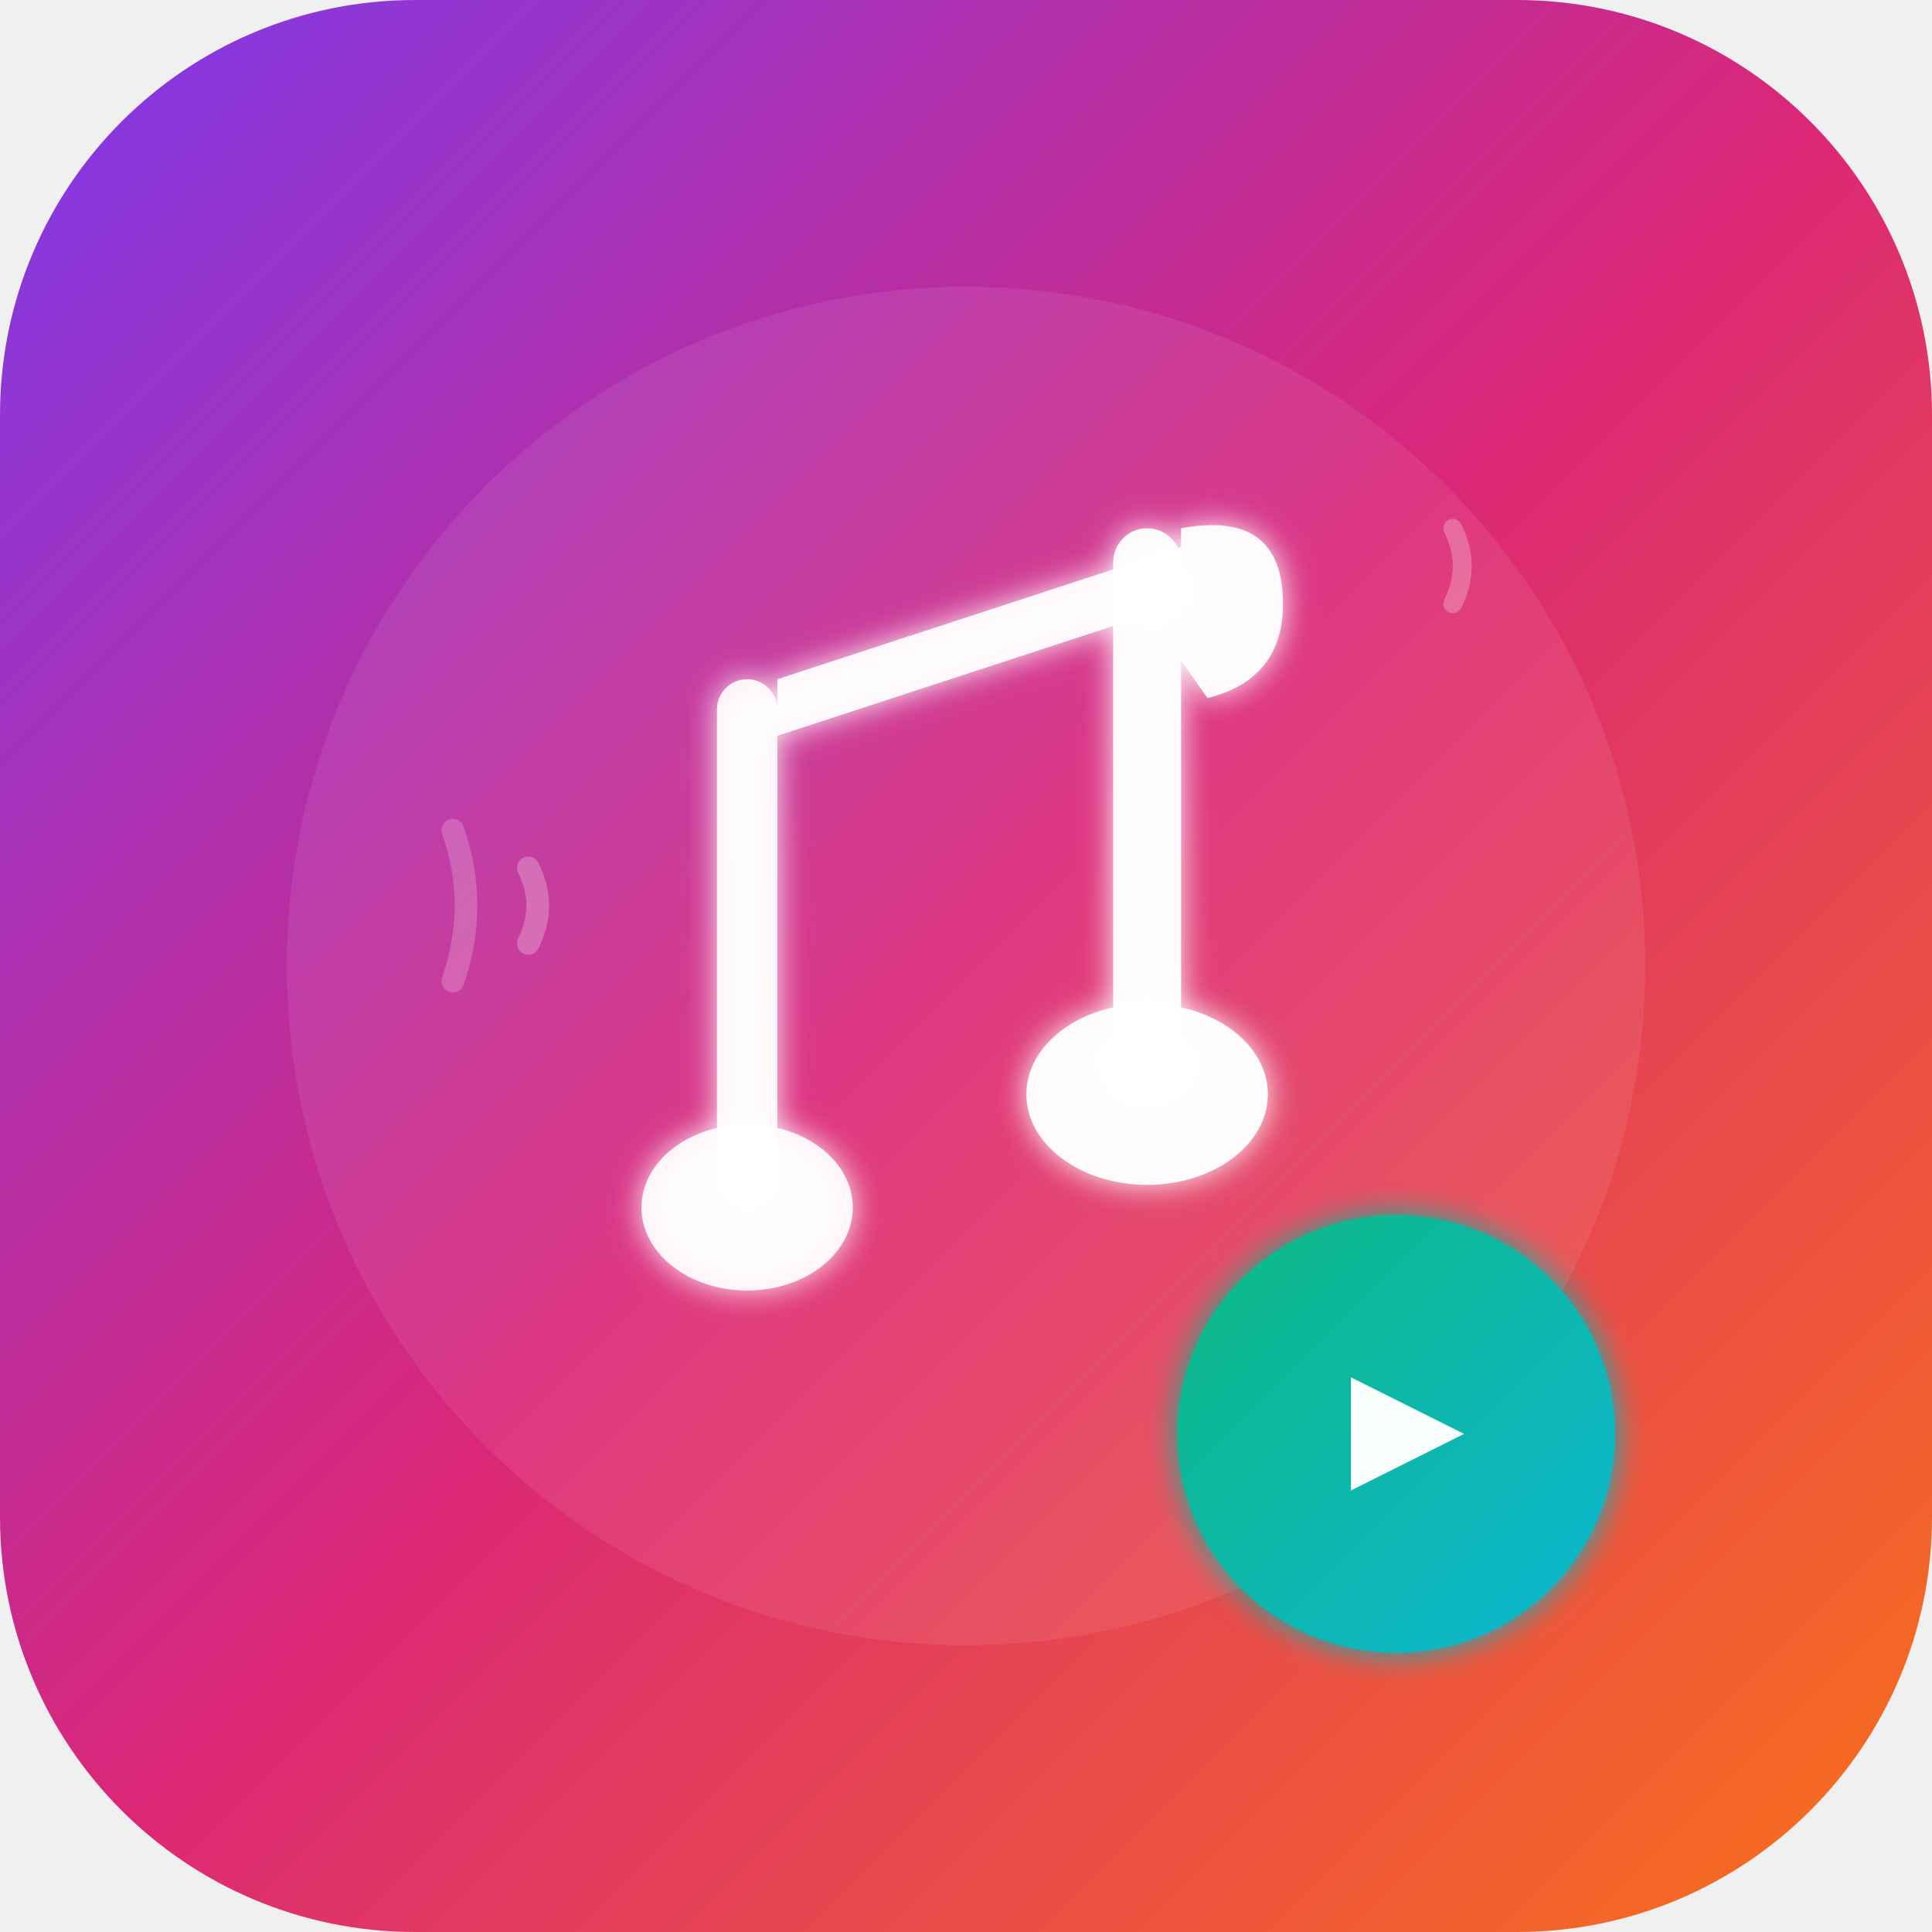
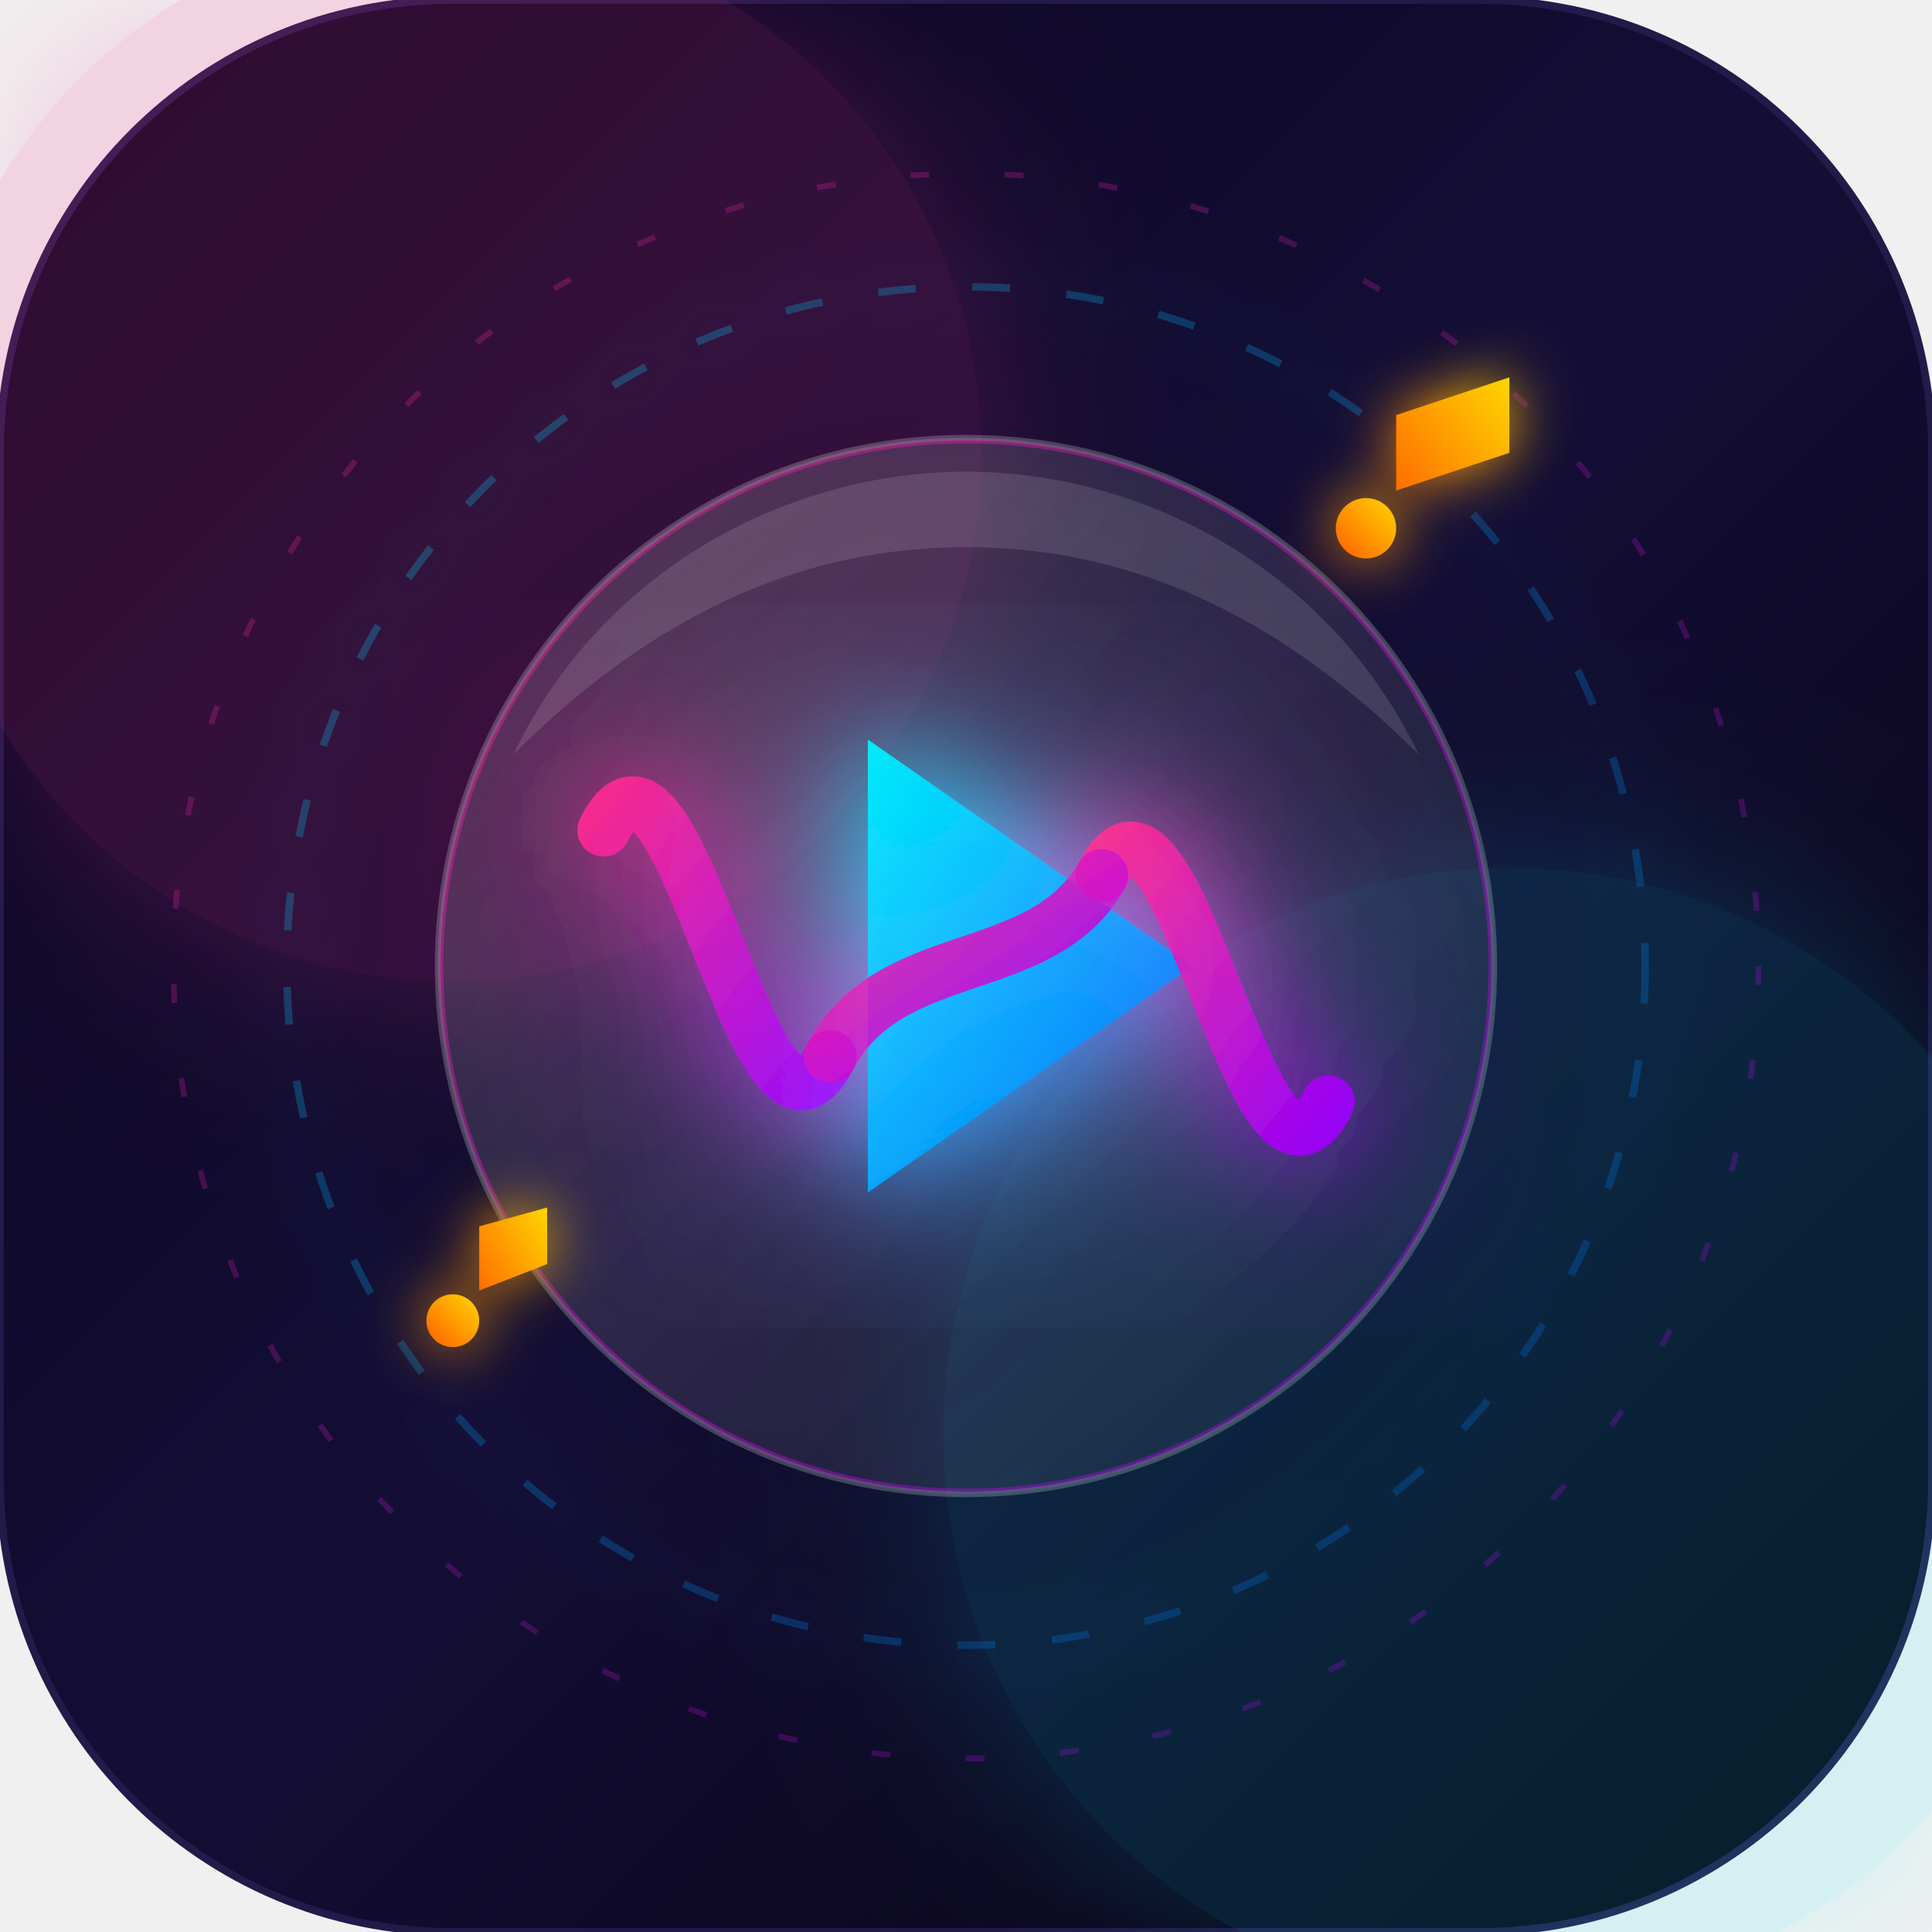
- <svg xmlns="http://www.w3.org/2000/svg" width="512" height="512" viewBox="0 0 512 512">
+ <svg xmlns="http://www.w3.org/2000/svg" width="512" height="512" viewBox="0 0 512 512" fill="none">
  <defs>
-     <linearGradient id="bgGradient" x1="0%" y1="0%" x2="100%" y2="100%">
-       <stop offset="0%" style="stop-color:#7C3AED;stop-opacity:1" />
-       <stop offset="50%" style="stop-color:#DB2777;stop-opacity:1" />
-       <stop offset="100%" style="stop-color:#F97316;stop-opacity:1" />
+     <linearGradient id="bg-grad" x1="0%" y1="0%" x2="100%" y2="100%">
+       <stop offset="0%" stop-color="#0A051D" />
+       <stop offset="50%" stop-color="#140E36" />
+       <stop offset="100%" stop-color="#05020C" />
    </linearGradient>
-     <linearGradient id="playGradient" x1="0%" y1="0%" x2="100%" y2="100%">
-       <stop offset="0%" style="stop-color:#10B981;stop-opacity:1" />
-       <stop offset="100%" style="stop-color:#06B6D4;stop-opacity:1" />
+     <linearGradient id="neon-pink" x1="0%" y1="0%" x2="100%" y2="100%">
+       <stop offset="0%" stop-color="#FF2E93" />
+       <stop offset="100%" stop-color="#A100FF" />
    </linearGradient>
-     <filter id="glow" x="-50%" y="-50%" width="200%" height="200%">
-       <feGaussianBlur stdDeviation="4" result="coloredBlur" />
+     <linearGradient id="neon-cyan" x1="0%" y1="0%" x2="100%" y2="100%">
+       <stop offset="0%" stop-color="#00F0FF" />
+       <stop offset="100%" stop-color="#0066FF" />
+     </linearGradient>
+     <linearGradient id="accent-grad" x1="0%" y1="100%" x2="100%" y2="0%">
+       <stop offset="0%" stop-color="#FF5E00" />
+       <stop offset="100%" stop-color="#FFD600" />
+     </linearGradient>
+     <linearGradient id="glass-grad" x1="0%" y1="0%" x2="100%" y2="100%">
+       <stop offset="0%" stop-color="#FFFFFF" stop-opacity="0.15" />
+       <stop offset="100%" stop-color="#FFFFFF" stop-opacity="0.02" />
+     </linearGradient>
+     <filter id="neon-glow-strong" x="-30%" y="-30%" width="160%" height="160%">
+       <feGaussianBlur stdDeviation="15" result="blur1" />
+       <feGaussianBlur stdDeviation="30" result="blur2" />
      <feMerge>
-         <feMergeNode in="coloredBlur" />
+         <feMergeNode in="blur2" />
+         <feMergeNode in="blur1" />
        <feMergeNode in="SourceGraphic" />
      </feMerge>
    </filter>
+     <filter id="neon-glow-subtle" x="-20%" y="-20%" width="140%" height="140%">
+       <feGaussianBlur stdDeviation="8" result="blur" />
+       <feMerge>
+         <feMergeNode in="blur" />
+         <feMergeNode in="SourceGraphic" />
+       </feMerge>
+     </filter>
+     <filter id="shadow" x="-10%" y="-10%" width="120%" height="120%">
+       <feDropShadow dx="0" dy="16" stdDeviation="24" flood-color="#000000" flood-opacity="0.6" />
+     </filter>
  </defs>
-   <rect width="512" height="512" rx="110" fill="url(#bgGradient)" />
-   <circle cx="256" cy="256" r="180" fill="rgba(255,255,255,0.08)" />
-   <g filter="url(#glow)">
-     <rect x="295" y="140" width="18" height="150" rx="9" fill="white" opacity="0.95" />
-     <path d="M313 140 Q340 135 340 160 Q340 180 320 185 L313 175 Z" fill="white" opacity="0.95" />
-     <ellipse cx="304" cy="290" rx="32" ry="24" fill="white" opacity="0.95" />
-     <rect x="190" y="180" width="16" height="140" rx="8" fill="white" opacity="0.9" />
-     <ellipse cx="198" cy="320" rx="28" ry="22" fill="white" opacity="0.9" />
-     <path d="M313 160 L206 195 L206 180 L313 145 Z" fill="white" opacity="0.92" />
+   <rect width="512" height="512" rx="120" fill="url(#bg-grad)" stroke="#231A4A" stroke-width="2" />
+   <circle cx="120" cy="120" r="140" fill="#FF2E93" opacity="0.15" filter="url(#neon-glow-strong)" />
+   <circle cx="400" cy="380" r="150" fill="#00F0FF" opacity="0.12" filter="url(#neon-glow-strong)" />
+   <g opacity="0.25">
+     <circle cx="256" cy="256" r="180" stroke="url(#neon-cyan)" stroke-width="2" stroke-dasharray="10 15" filter="url(#neon-glow-subtle)" />
+     <circle cx="256" cy="256" r="210" stroke="url(#neon-pink)" stroke-width="1.5" stroke-dasharray="5 20" />
  </g>
-   <circle cx="370" cy="380" r="58" fill="url(#playGradient)" filter="url(#glow)" />
-   <path d="M358 365 L358 395 L388 380 Z" fill="white" opacity="0.98" />
-   <path d="M140 230 Q145 240 140 250" stroke="rgba(255,255,255,0.25)" stroke-width="6" stroke-linecap="round" fill="none" />
-   <path d="M120 220 Q127 240 120 260" stroke="rgba(255,255,255,0.2)" stroke-width="6" stroke-linecap="round" fill="none" />
-   <path d="M385 140 Q390 150 385 160" stroke="rgba(255,255,255,0.25)" stroke-width="5" stroke-linecap="round" fill="none" />
+   <circle cx="256" cy="256" r="140" fill="url(#glass-grad)" stroke="rgba(255, 255, 255, 0.2)" stroke-width="1.5" filter="url(#shadow)" />
+   <circle cx="256" cy="256" r="139" stroke="url(#neon-pink)" stroke-width="1" opacity="0.4" />
+   <g filter="url(#neon-glow-strong)">
+     <polygon points="230,196 316,256 230,316" fill="url(#neon-cyan)" opacity="0.95" />
+     <path d="M160,220 C180,180 200,320 220,280" stroke="url(#neon-pink)" stroke-width="14" stroke-linecap="round" fill="none" opacity="0.9" />
+     <path d="M292,232 C312,192 332,332 352,292" stroke="url(#neon-pink)" stroke-width="14" stroke-linecap="round" fill="none" opacity="0.9" />
+     <path d="M220,280 C236,250 276,260 292,232" stroke="url(#neon-pink)" stroke-width="14" stroke-linecap="round" fill="none" opacity="0.9" />
+   </g>
+   <g filter="url(#neon-glow-subtle)">
+     <path d="M370,140 L370,110 L400,100 L400,120 L370,130" fill="url(#accent-grad)" />
+     <circle cx="362" cy="140" r="8" fill="url(#accent-grad)" />
+     <circle cx="120" cy="350" r="7" fill="url(#accent-grad)" />
+     <path d="M127,350 L127,325 L145,320 L145,335 L127,342" fill="url(#accent-grad)" />
+   </g>
+   <path d="M136,200 C160,150 210,125 256,125 C302,125 352,150 376,200 C336,160 296,145 256,145 C216,145 176,160 136,200 Z" fill="#FFFFFF" opacity="0.12" />
</svg>
